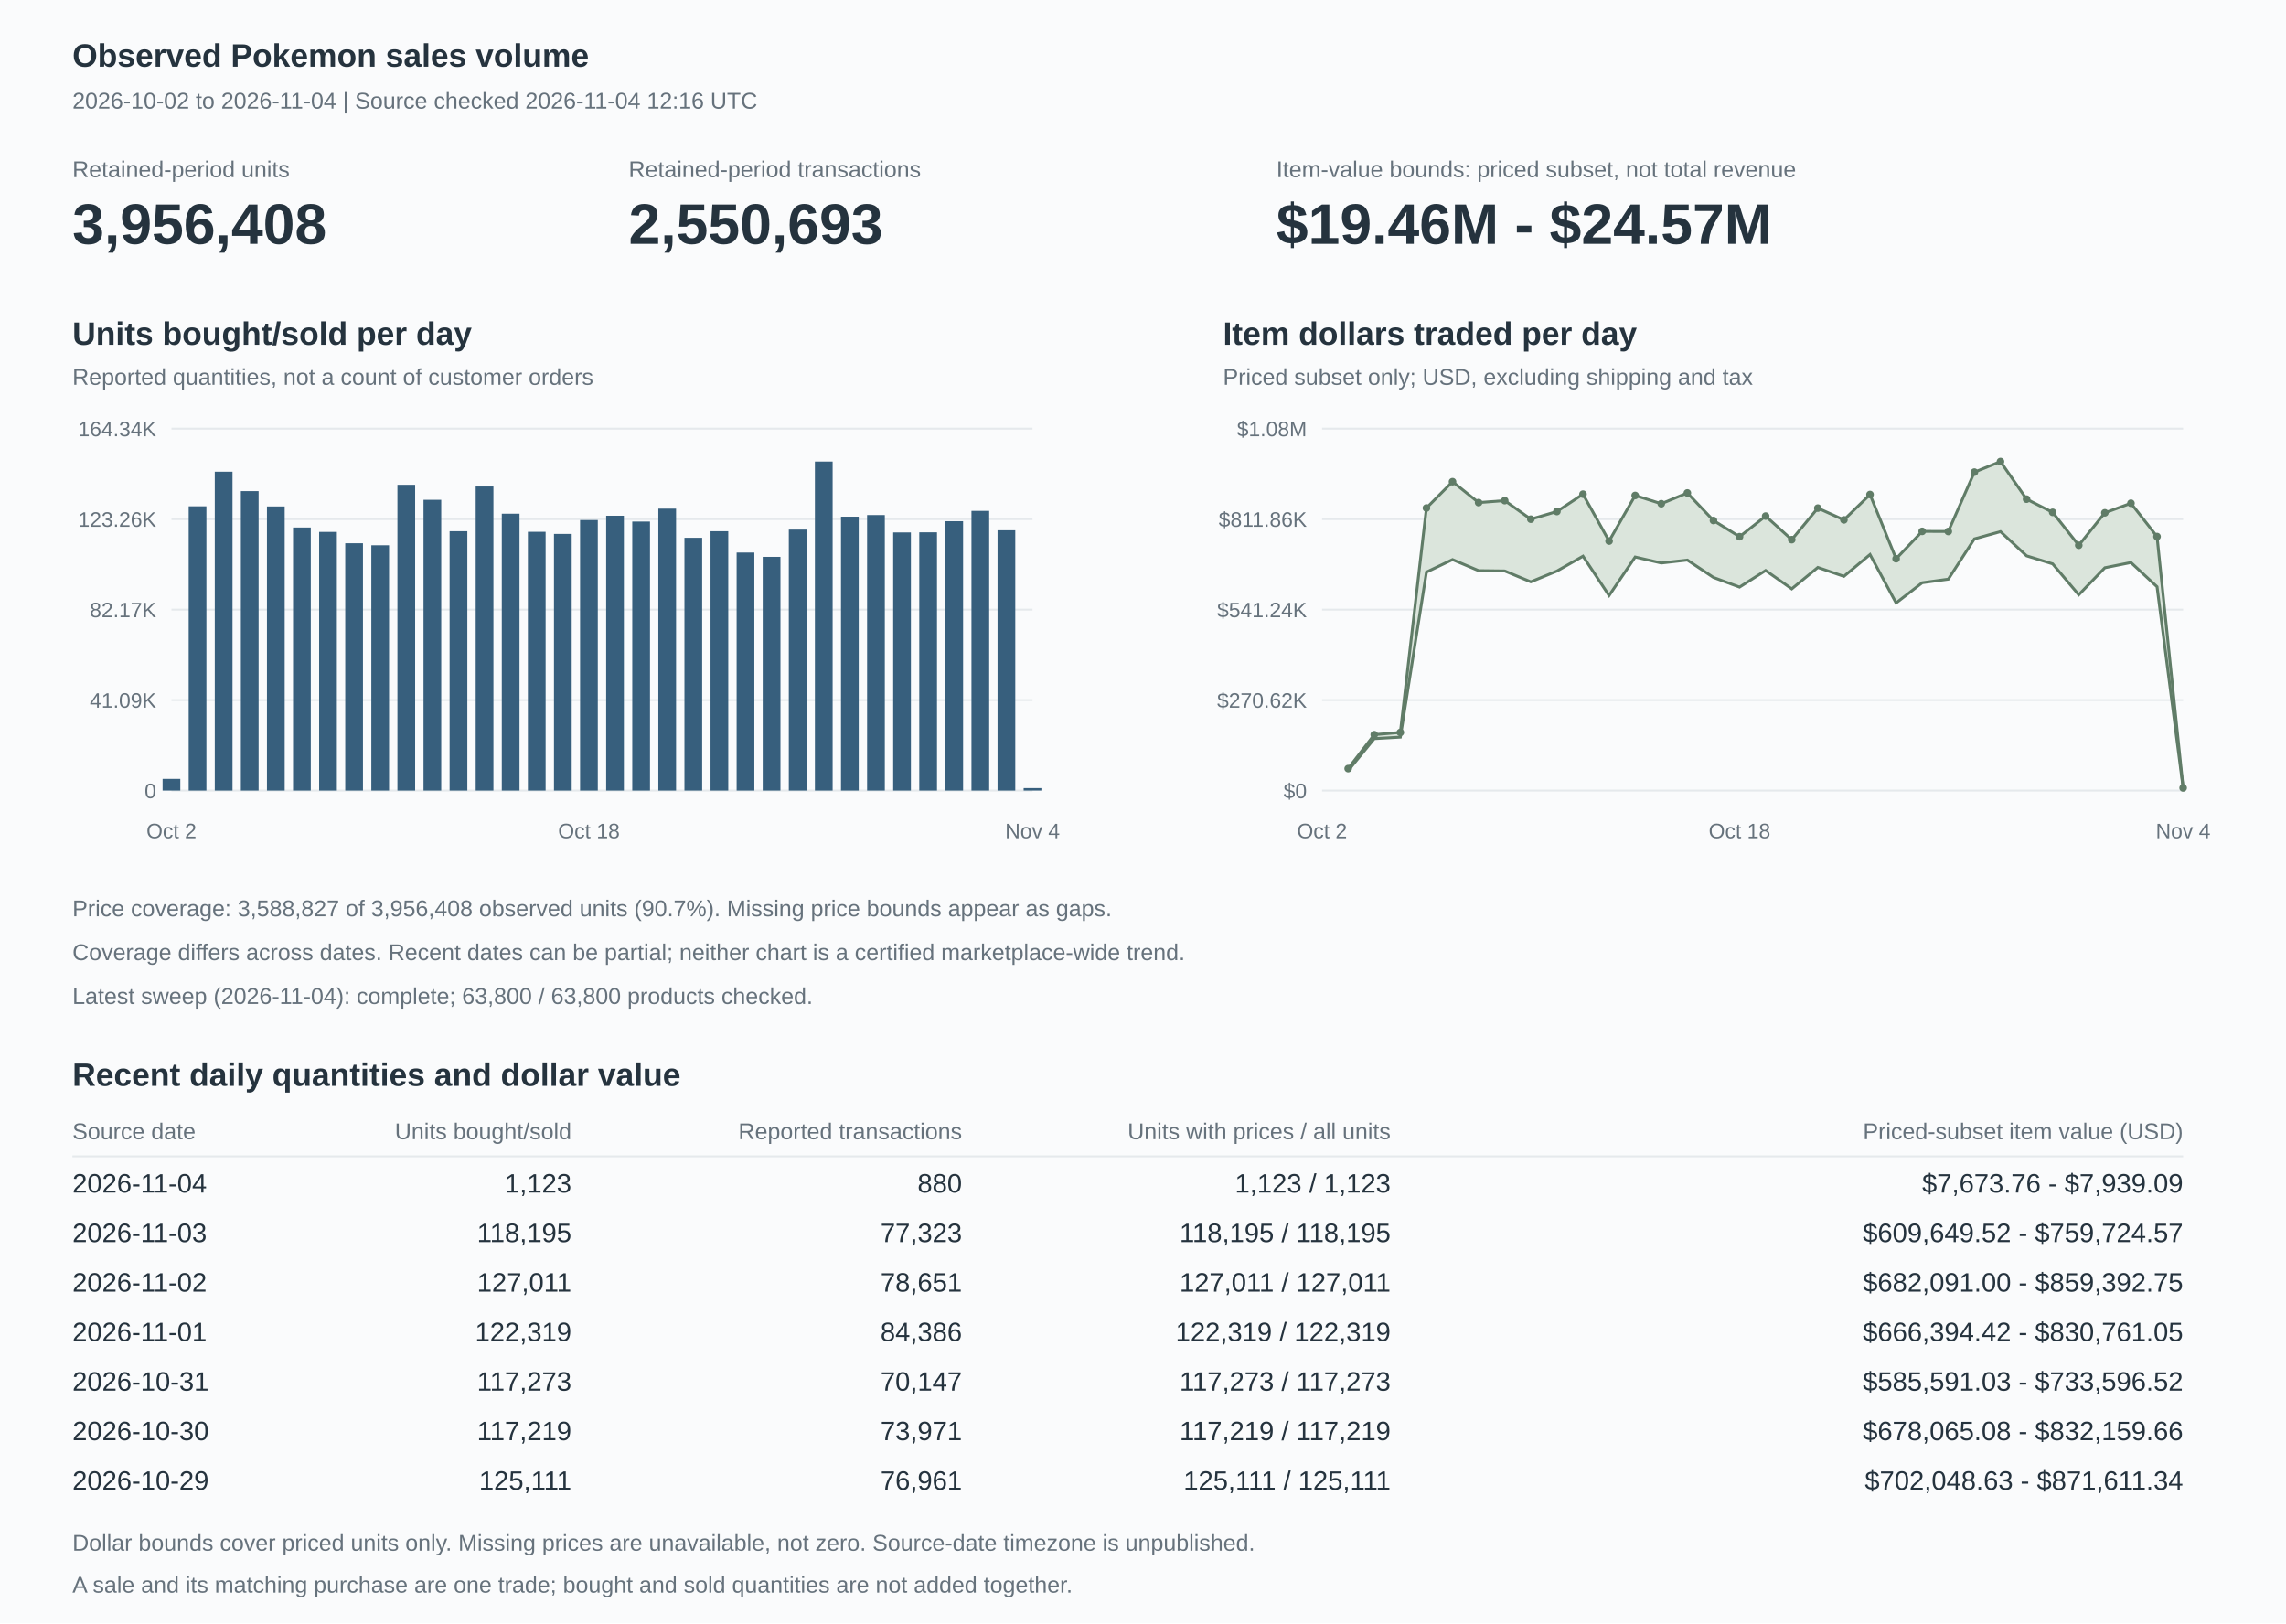
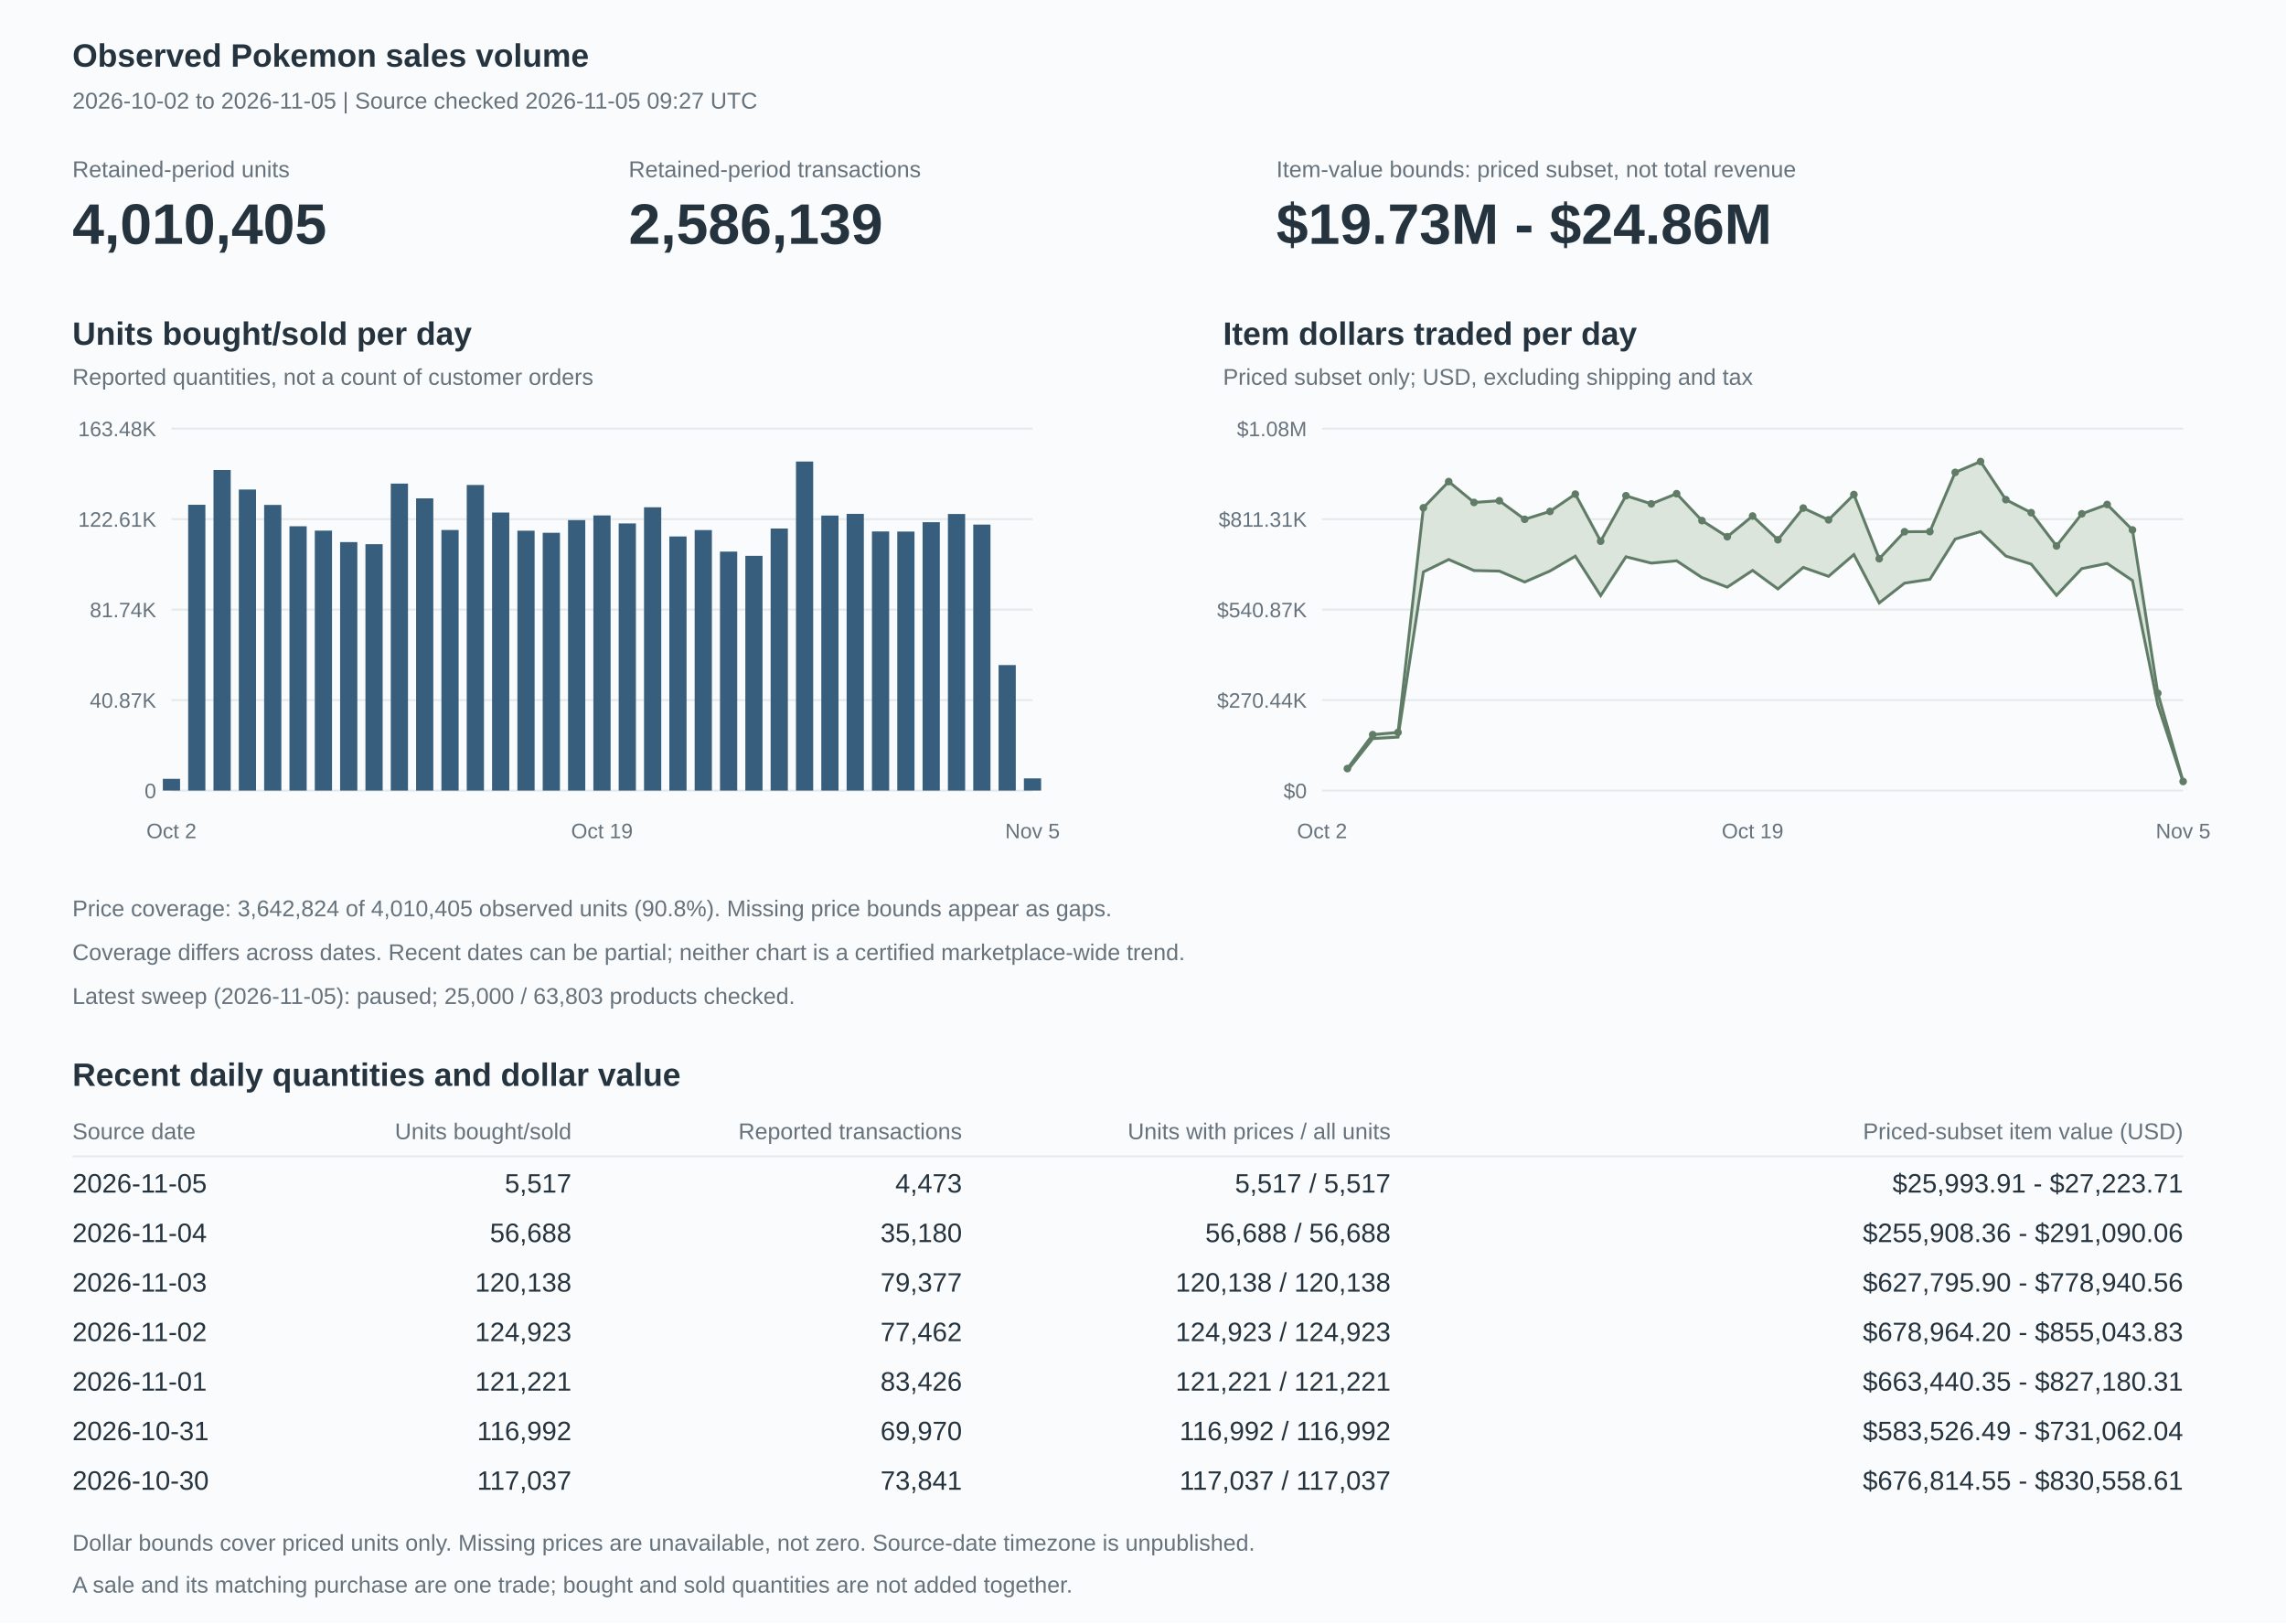
<svg xmlns="http://www.w3.org/2000/svg" width="1200" height="852" viewBox="0 0 1200 852" role="img" aria-labelledby="title description">
  <style>text{font-family:Arial,Helvetica,sans-serif;fill:#25333e;font-size:14px}.heading{font-size:17px;font-weight:600}.muted{fill:#66727c;font-size:12px}.axis{fill:#66727c;font-size:11px}.value{font-size:30px;font-weight:600}.grid{stroke:#e5e9ec;stroke-width:1}</style>
  <rect width="1200" height="852" fill="#fafbfc" />
  <text x="38" y="35" class="heading">Observed Pokemon sales volume</text>
-   <text x="38" y="57" class="muted">2026-10-02 to 2026-11-04 | Source checked 2026-11-04 12:16 UTC</text>
+   <text x="38" y="57" class="muted">2026-10-02 to 2026-11-05 | Source checked 2026-11-05 09:27 UTC</text>
  <text x="38" y="93" class="muted">Retained-period units</text>
-   <text x="38" y="128" class="value">3,956,408</text>
+   <text x="38" y="128" class="value">4,010,405</text>
  <text x="330" y="93" class="muted">Retained-period transactions</text>
-   <text x="330" y="128" class="value">2,550,693</text>
+   <text x="330" y="128" class="value">2,586,139</text>
  <text x="670" y="93" class="muted">Item-value bounds: priced subset, not total revenue</text>
-   <text x="670" y="128" class="value">$19.46M - $24.57M</text>
+   <text x="670" y="128" class="value">$19.73M - $24.86M</text>
  <text x="38" y="181" class="heading">Units bought/sold per day</text>
  <text x="38" y="202" class="muted">Reported quantities, not a count of customer orders</text>
  <path d="M90,415h452" class="grid" />
  <text x="82" y="419" text-anchor="end" class="axis">0</text>
  <path d="M90,367.5h452" class="grid" />
-   <text x="82" y="371.5" text-anchor="end" class="axis">41.09K</text>
+   <text x="82" y="371.5" text-anchor="end" class="axis">40.87K</text>
  <path d="M90,320h452" class="grid" />
-   <text x="82" y="324" text-anchor="end" class="axis">82.17K</text>
+   <text x="82" y="324" text-anchor="end" class="axis">81.74K</text>
  <path d="M90,272.5h452" class="grid" />
-   <text x="82" y="276.5" text-anchor="end" class="axis">123.26K</text>
+   <text x="82" y="276.5" text-anchor="end" class="axis">122.61K</text>
  <path d="M90,225h452" class="grid" />
-   <text x="82" y="229" text-anchor="end" class="axis">164.34K</text>
-   <rect x="85.347" y="408.859" width="9.306" height="6.141" fill="#375f7d" />
-   <rect x="99.044" y="265.765" width="9.306" height="149.235" fill="#375f7d" />
-   <rect x="112.741" y="247.601" width="9.306" height="167.399" fill="#375f7d" />
-   <rect x="126.438" y="257.796" width="9.306" height="157.204" fill="#375f7d" />
-   <rect x="140.135" y="265.84" width="9.306" height="149.16" fill="#375f7d" />
-   <rect x="153.832" y="276.893" width="9.306" height="138.107" fill="#375f7d" />
-   <rect x="167.529" y="279.203" width="9.306" height="135.797" fill="#375f7d" />
-   <rect x="181.226" y="285.161" width="9.306" height="129.839" fill="#375f7d" />
-   <rect x="194.923" y="286.222" width="9.306" height="128.778" fill="#375f7d" />
-   <rect x="208.62" y="254.481" width="9.306" height="160.519" fill="#375f7d" />
-   <rect x="222.317" y="262.353" width="9.306" height="152.647" fill="#375f7d" />
-   <rect x="236.014" y="278.842" width="9.306" height="136.158" fill="#375f7d" />
-   <rect x="249.711" y="255.378" width="9.306" height="159.622" fill="#375f7d" />
-   <rect x="263.408" y="269.65" width="9.306" height="145.35" fill="#375f7d" />
-   <rect x="277.105" y="279.146" width="9.306" height="135.854" fill="#375f7d" />
-   <rect x="290.802" y="280.259" width="9.306" height="134.741" fill="#375f7d" />
-   <rect x="304.499" y="272.97" width="9.306" height="142.03" fill="#375f7d" />
-   <rect x="318.196" y="270.718" width="9.306" height="144.282" fill="#375f7d" />
-   <rect x="331.893" y="273.773" width="9.306" height="141.227" fill="#375f7d" />
-   <rect x="345.589" y="266.995" width="9.306" height="148.005" fill="#375f7d" />
-   <rect x="359.286" y="282.287" width="9.306" height="132.713" fill="#375f7d" />
-   <rect x="372.983" y="278.846" width="9.306" height="136.154" fill="#375f7d" />
-   <rect x="386.68" y="290.045" width="9.306" height="124.955" fill="#375f7d" />
-   <rect x="400.377" y="292.312" width="9.306" height="122.688" fill="#375f7d" />
-   <rect x="414.074" y="277.996" width="9.306" height="137.004" fill="#375f7d" />
-   <rect x="427.771" y="242.273" width="9.306" height="172.727" fill="#375f7d" />
-   <rect x="441.468" y="271.21" width="9.306" height="143.79" fill="#375f7d" />
-   <rect x="455.165" y="270.357" width="9.306" height="144.643" fill="#375f7d" />
-   <rect x="468.862" y="279.481" width="9.306" height="135.519" fill="#375f7d" />
-   <rect x="482.559" y="279.419" width="9.306" height="135.581" fill="#375f7d" />
-   <rect x="496.256" y="273.585" width="9.306" height="141.415" fill="#375f7d" />
-   <rect x="509.953" y="268.16" width="9.306" height="146.84" fill="#375f7d" />
-   <rect x="523.65" y="278.353" width="9.306" height="136.647" fill="#375f7d" />
-   <rect x="537.347" y="413.702" width="9.306" height="1.298" fill="#375f7d" />
+   <text x="82" y="229" text-anchor="end" class="axis">163.48K</text>
+   <rect x="85.48" y="408.826" width="9.04" height="6.174" fill="#375f7d" />
+   <rect x="98.774" y="264.975" width="9.04" height="150.025" fill="#375f7d" />
+   <rect x="112.068" y="246.715" width="9.04" height="168.285" fill="#375f7d" />
+   <rect x="125.362" y="256.963" width="9.04" height="158.037" fill="#375f7d" />
+   <rect x="138.656" y="265.05" width="9.04" height="149.95" fill="#375f7d" />
+   <rect x="151.951" y="276.245" width="9.04" height="138.755" fill="#375f7d" />
+   <rect x="165.245" y="278.535" width="9.04" height="136.465" fill="#375f7d" />
+   <rect x="178.539" y="284.561" width="9.04" height="130.439" fill="#375f7d" />
+   <rect x="191.833" y="285.652" width="9.04" height="129.348" fill="#375f7d" />
+   <rect x="205.127" y="253.852" width="9.04" height="161.148" fill="#375f7d" />
+   <rect x="218.421" y="261.601" width="9.04" height="153.399" fill="#375f7d" />
+   <rect x="231.715" y="278.215" width="9.04" height="136.785" fill="#375f7d" />
+   <rect x="245.009" y="254.581" width="9.04" height="160.419" fill="#375f7d" />
+   <rect x="258.304" y="269.048" width="9.04" height="145.952" fill="#375f7d" />
+   <rect x="271.598" y="278.581" width="9.04" height="136.419" fill="#375f7d" />
+   <rect x="284.892" y="279.671" width="9.04" height="135.329" fill="#375f7d" />
+   <rect x="298.186" y="273.02" width="9.04" height="141.98" fill="#375f7d" />
+   <rect x="311.48" y="270.565" width="9.04" height="144.435" fill="#375f7d" />
+   <rect x="324.774" y="274.767" width="9.04" height="140.233" fill="#375f7d" />
+   <rect x="338.068" y="266.279" width="9.04" height="148.721" fill="#375f7d" />
+   <rect x="351.362" y="281.608" width="9.04" height="133.392" fill="#375f7d" />
+   <rect x="364.656" y="278.252" width="9.04" height="136.748" fill="#375f7d" />
+   <rect x="377.951" y="289.55" width="9.04" height="125.45" fill="#375f7d" />
+   <rect x="391.245" y="291.771" width="9.04" height="123.229" fill="#375f7d" />
+   <rect x="404.539" y="277.427" width="9.04" height="137.573" fill="#375f7d" />
+   <rect x="417.833" y="242.273" width="9.04" height="172.727" fill="#375f7d" />
+   <rect x="431.127" y="270.631" width="9.04" height="144.369" fill="#375f7d" />
+   <rect x="444.421" y="269.74" width="9.04" height="145.26" fill="#375f7d" />
+   <rect x="457.715" y="278.975" width="9.04" height="136.025" fill="#375f7d" />
+   <rect x="471.009" y="279.027" width="9.04" height="135.973" fill="#375f7d" />
+   <rect x="484.304" y="274.112" width="9.04" height="140.888" fill="#375f7d" />
+   <rect x="497.598" y="269.81" width="9.04" height="145.19" fill="#375f7d" />
+   <rect x="510.892" y="275.371" width="9.04" height="139.629" fill="#375f7d" />
+   <rect x="524.186" y="349.115" width="9.04" height="65.885" fill="#375f7d" />
+   <rect x="537.48" y="408.588" width="9.04" height="6.412" fill="#375f7d" />
  <text x="90" y="440" text-anchor="middle" class="axis">Oct 2</text>
-   <text x="309.152" y="440" text-anchor="middle" class="axis">Oct 18</text>
-   <text x="542" y="440" text-anchor="middle" class="axis">Nov 4</text>
+   <text x="316" y="440" text-anchor="middle" class="axis">Oct 19</text>
+   <text x="542" y="440" text-anchor="middle" class="axis">Nov 5</text>
  <text x="642" y="181" class="heading">Item dollars traded per day</text>
  <text x="642" y="202" class="muted">Priced subset only; USD, excluding shipping and tax</text>
  <path d="M694,415h452" class="grid" />
  <text x="686" y="419" text-anchor="end" class="axis">$0</text>
  <path d="M694,367.5h452" class="grid" />
-   <text x="686" y="371.5" text-anchor="end" class="axis">$270.62K</text>
+   <text x="686" y="371.5" text-anchor="end" class="axis">$270.44K</text>
  <path d="M694,320h452" class="grid" />
-   <text x="686" y="324" text-anchor="end" class="axis">$541.24K</text>
+   <text x="686" y="324" text-anchor="end" class="axis">$540.87K</text>
  <path d="M694,272.5h452" class="grid" />
-   <text x="686" y="276.5" text-anchor="end" class="axis">$811.86K</text>
+   <text x="686" y="276.5" text-anchor="end" class="axis">$811.31K</text>
  <path d="M694,225h452" class="grid" />
  <text x="686" y="229" text-anchor="end" class="axis">$1.08M</text>
-   <polygon points="707.697,403.453 721.394,385.644 735.091,384.473 748.788,266.657 762.485,252.861 776.182,263.815 789.879,262.77 803.576,272.529 817.273,268.499 830.97,259.404 844.667,284.024 858.364,260.08 872.061,264.408 885.758,258.768 899.455,273.22 913.152,281.721 926.848,270.91 940.545,283.276 954.242,266.717 967.939,272.896 981.636,259.587 995.333,293.301 1009.03,278.921 1022.727,278.983 1036.424,247.827 1050.121,242.273 1063.818,262.012 1077.515,268.937 1091.212,286.237 1104.909,269.182 1118.606,264.157 1132.303,281.651 1146,413.607 1146,413.653 1132.303,307.993 1118.606,295.277 1104.909,298.033 1091.212,312.215 1077.515,295.984 1063.818,291.774 1050.121,279.045 1036.424,282.861 1022.727,304.026 1009.03,305.893 995.333,316.502 981.636,291.091 967.939,302.54 954.242,297.861 940.545,309.11 926.848,299.461 913.152,308.186 899.455,303.113 885.758,293.996 872.061,295.533 858.364,292.393 844.667,312.606 830.97,291.959 817.273,299.765 803.576,305.425 789.879,299.713 776.182,299.549 762.485,293.751 748.788,300.309 735.091,386.944 721.394,387.732 707.697,404.525" fill="#dbe5dc" />
-   <polyline points="707.697,404.525 721.394,387.732 735.091,386.944 748.788,300.309 762.485,293.751 776.182,299.549 789.879,299.713 803.576,305.425 817.273,299.765 830.97,291.959 844.667,312.606 858.364,292.393 872.061,295.533 885.758,293.996 899.455,303.113 913.152,308.186 926.848,299.461 940.545,309.11 954.242,297.861 967.939,302.54 981.636,291.091 995.333,316.502 1009.03,305.893 1022.727,304.026 1036.424,282.861 1050.121,279.045 1063.818,291.774 1077.515,295.984 1091.212,312.215 1104.909,298.033 1118.606,295.277 1132.303,307.993 1146,413.653" fill="none" stroke="#607c67" stroke-width="1.5" />
-   <polyline points="707.697,403.453 721.394,385.644 735.091,384.473 748.788,266.657 762.485,252.861 776.182,263.815 789.879,262.77 803.576,272.529 817.273,268.499 830.97,259.404 844.667,284.024 858.364,260.08 872.061,264.408 885.758,258.768 899.455,273.22 913.152,281.721 926.848,270.91 940.545,283.276 954.242,266.717 967.939,272.896 981.636,259.587 995.333,293.301 1009.03,278.921 1022.727,278.983 1036.424,247.827 1050.121,242.273 1063.818,262.012 1077.515,268.937 1091.212,286.237 1104.909,269.182 1118.606,264.157 1132.303,281.651 1146,413.607" fill="none" stroke="#607c67" stroke-width="1.5" />
-   <circle cx="707.697" cy="403.453" r="2" fill="#607c67" />
-   <circle cx="721.394" cy="385.644" r="2" fill="#607c67" />
-   <circle cx="735.091" cy="384.473" r="2" fill="#607c67" />
-   <circle cx="748.788" cy="266.657" r="2" fill="#607c67" />
-   <circle cx="762.485" cy="252.861" r="2" fill="#607c67" />
-   <circle cx="776.182" cy="263.815" r="2" fill="#607c67" />
-   <circle cx="789.879" cy="262.77" r="2" fill="#607c67" />
-   <circle cx="803.576" cy="272.529" r="2" fill="#607c67" />
-   <circle cx="817.273" cy="268.499" r="2" fill="#607c67" />
-   <circle cx="830.97" cy="259.404" r="2" fill="#607c67" />
-   <circle cx="844.667" cy="284.024" r="2" fill="#607c67" />
-   <circle cx="858.364" cy="260.08" r="2" fill="#607c67" />
-   <circle cx="872.061" cy="264.408" r="2" fill="#607c67" />
-   <circle cx="885.758" cy="258.768" r="2" fill="#607c67" />
-   <circle cx="899.455" cy="273.22" r="2" fill="#607c67" />
-   <circle cx="913.152" cy="281.721" r="2" fill="#607c67" />
-   <circle cx="926.848" cy="270.91" r="2" fill="#607c67" />
-   <circle cx="940.545" cy="283.276" r="2" fill="#607c67" />
-   <circle cx="954.242" cy="266.717" r="2" fill="#607c67" />
-   <circle cx="967.939" cy="272.896" r="2" fill="#607c67" />
-   <circle cx="981.636" cy="259.587" r="2" fill="#607c67" />
-   <circle cx="995.333" cy="293.301" r="2" fill="#607c67" />
-   <circle cx="1009.03" cy="278.921" r="2" fill="#607c67" />
-   <circle cx="1022.727" cy="278.983" r="2" fill="#607c67" />
-   <circle cx="1036.424" cy="247.827" r="2" fill="#607c67" />
-   <circle cx="1050.121" cy="242.273" r="2" fill="#607c67" />
-   <circle cx="1063.818" cy="262.012" r="2" fill="#607c67" />
-   <circle cx="1077.515" cy="268.937" r="2" fill="#607c67" />
-   <circle cx="1091.212" cy="286.237" r="2" fill="#607c67" />
-   <circle cx="1104.909" cy="269.182" r="2" fill="#607c67" />
-   <circle cx="1118.606" cy="264.157" r="2" fill="#607c67" />
-   <circle cx="1132.303" cy="281.651" r="2" fill="#607c67" />
-   <circle cx="1146" cy="413.607" r="2" fill="#607c67" />
+   <polygon points="707.294,403.445 720.588,385.624 733.882,384.452 747.176,266.555 760.471,252.799 773.765,263.744 787.059,262.848 800.353,272.602 813.647,268.455 826.941,259.381 840.235,284.082 853.529,260.216 866.824,264.479 880.118,259.15 893.412,273.283 906.706,281.751 920,270.876 933.294,283.34 946.588,266.697 959.882,272.898 973.176,259.609 986.471,293.296 999.765,279.127 1013.059,279.054 1026.353,247.966 1039.647,242.273 1052.941,262.283 1066.235,269.118 1079.529,286.594 1092.824,269.712 1106.118,264.818 1119.412,278.185 1132.706,363.872 1146,410.218 1146,410.434 1132.706,370.052 1119.412,304.732 1106.118,295.745 1092.824,298.471 1079.529,312.508 1066.235,296.122 1052.941,291.878 1039.647,279.046 1026.353,282.95 1013.059,304.084 999.765,306.107 986.471,316.5 973.176,291.111 959.882,302.54 946.588,297.85 933.294,309.153 920,299.425 906.706,308.209 893.412,303.177 880.118,294.377 866.824,295.6 853.529,292.261 840.235,312.666 826.941,291.951 813.647,299.728 800.353,305.507 787.059,299.775 773.765,299.496 760.471,293.697 747.176,300.231 733.882,386.925 720.588,387.713 707.294,404.518" fill="#dbe5dc" />
+   <polyline points="707.294,404.518 720.588,387.713 733.882,386.925 747.176,300.231 760.471,293.697 773.765,299.496 787.059,299.775 800.353,305.507 813.647,299.728 826.941,291.951 840.235,312.666 853.529,292.261 866.824,295.6 880.118,294.377 893.412,303.177 906.706,308.209 920,299.425 933.294,309.153 946.588,297.85 959.882,302.54 973.176,291.111 986.471,316.5 999.765,306.107 1013.059,304.084 1026.353,282.95 1039.647,279.046 1052.941,291.878 1066.235,296.122 1079.529,312.508 1092.824,298.471 1106.118,295.745 1119.412,304.732 1132.706,370.052 1146,410.434" fill="none" stroke="#607c67" stroke-width="1.5" />
+   <polyline points="707.294,403.445 720.588,385.624 733.882,384.452 747.176,266.555 760.471,252.799 773.765,263.744 787.059,262.848 800.353,272.602 813.647,268.455 826.941,259.381 840.235,284.082 853.529,260.216 866.824,264.479 880.118,259.15 893.412,273.283 906.706,281.751 920,270.876 933.294,283.34 946.588,266.697 959.882,272.898 973.176,259.609 986.471,293.296 999.765,279.127 1013.059,279.054 1026.353,247.966 1039.647,242.273 1052.941,262.283 1066.235,269.118 1079.529,286.594 1092.824,269.712 1106.118,264.818 1119.412,278.185 1132.706,363.872 1146,410.218" fill="none" stroke="#607c67" stroke-width="1.5" />
+   <circle cx="707.294" cy="403.445" r="2" fill="#607c67" />
+   <circle cx="720.588" cy="385.624" r="2" fill="#607c67" />
+   <circle cx="733.882" cy="384.452" r="2" fill="#607c67" />
+   <circle cx="747.176" cy="266.555" r="2" fill="#607c67" />
+   <circle cx="760.471" cy="252.799" r="2" fill="#607c67" />
+   <circle cx="773.765" cy="263.744" r="2" fill="#607c67" />
+   <circle cx="787.059" cy="262.848" r="2" fill="#607c67" />
+   <circle cx="800.353" cy="272.602" r="2" fill="#607c67" />
+   <circle cx="813.647" cy="268.455" r="2" fill="#607c67" />
+   <circle cx="826.941" cy="259.381" r="2" fill="#607c67" />
+   <circle cx="840.235" cy="284.082" r="2" fill="#607c67" />
+   <circle cx="853.529" cy="260.216" r="2" fill="#607c67" />
+   <circle cx="866.824" cy="264.479" r="2" fill="#607c67" />
+   <circle cx="880.118" cy="259.15" r="2" fill="#607c67" />
+   <circle cx="893.412" cy="273.283" r="2" fill="#607c67" />
+   <circle cx="906.706" cy="281.751" r="2" fill="#607c67" />
+   <circle cx="920" cy="270.876" r="2" fill="#607c67" />
+   <circle cx="933.294" cy="283.34" r="2" fill="#607c67" />
+   <circle cx="946.588" cy="266.697" r="2" fill="#607c67" />
+   <circle cx="959.882" cy="272.898" r="2" fill="#607c67" />
+   <circle cx="973.176" cy="259.609" r="2" fill="#607c67" />
+   <circle cx="986.471" cy="293.296" r="2" fill="#607c67" />
+   <circle cx="999.765" cy="279.127" r="2" fill="#607c67" />
+   <circle cx="1013.059" cy="279.054" r="2" fill="#607c67" />
+   <circle cx="1026.353" cy="247.966" r="2" fill="#607c67" />
+   <circle cx="1039.647" cy="242.273" r="2" fill="#607c67" />
+   <circle cx="1052.941" cy="262.283" r="2" fill="#607c67" />
+   <circle cx="1066.235" cy="269.118" r="2" fill="#607c67" />
+   <circle cx="1079.529" cy="286.594" r="2" fill="#607c67" />
+   <circle cx="1092.824" cy="269.712" r="2" fill="#607c67" />
+   <circle cx="1106.118" cy="264.818" r="2" fill="#607c67" />
+   <circle cx="1119.412" cy="278.185" r="2" fill="#607c67" />
+   <circle cx="1132.706" cy="363.872" r="2" fill="#607c67" />
+   <circle cx="1146" cy="410.218" r="2" fill="#607c67" />
  <text x="694" y="440" text-anchor="middle" class="axis">Oct 2</text>
-   <text x="913.152" y="440" text-anchor="middle" class="axis">Oct 18</text>
-   <text x="1146" y="440" text-anchor="middle" class="axis">Nov 4</text>
-   <text x="38" y="481" class="muted">Price coverage: 3,588,827 of 3,956,408 observed units (90.7%). Missing price bounds appear as gaps.</text>
+   <text x="920" y="440" text-anchor="middle" class="axis">Oct 19</text>
+   <text x="1146" y="440" text-anchor="middle" class="axis">Nov 5</text>
+   <text x="38" y="481" class="muted">Price coverage: 3,642,824 of 4,010,405 observed units (90.8%). Missing price bounds appear as gaps.</text>
  <text x="38" y="504" class="muted">Coverage differs across dates. Recent dates can be partial; neither chart is a certified marketplace-wide trend.</text>
-   <text x="38" y="527" class="muted">Latest sweep (2026-11-04): complete; 63,800 / 63,800 products checked.</text>
+   <text x="38" y="527" class="muted">Latest sweep (2026-11-05): paused; 25,000 / 63,803 products checked.</text>
  <text x="38" y="570" class="heading">Recent daily quantities and dollar value</text>
  <text x="38" y="598" class="muted">Source date</text>
  <text x="300" y="598" text-anchor="end" class="muted">Units bought/sold</text>
  <text x="505" y="598" text-anchor="end" class="muted">Reported transactions</text>
  <text x="730" y="598" text-anchor="end" class="muted">Units with prices / all units</text>
  <text x="1146" y="598" text-anchor="end" class="muted">Priced-subset item value (USD)</text>
  <path d="M38,607h1108" class="grid" />
-   <text x="38" y="626">2026-11-04</text>
-   <text x="300" y="626" text-anchor="end">1,123</text>
-   <text x="505" y="626" text-anchor="end">880</text>
-   <text x="730" y="626" text-anchor="end">1,123 / 1,123</text>
-   <text x="1146" y="626" text-anchor="end">$7,673.76 - $7,939.09</text>
-   <text x="38" y="652">2026-11-03</text>
-   <text x="300" y="652" text-anchor="end">118,195</text>
-   <text x="505" y="652" text-anchor="end">77,323</text>
-   <text x="730" y="652" text-anchor="end">118,195 / 118,195</text>
-   <text x="1146" y="652" text-anchor="end">$609,649.52 - $759,724.57</text>
-   <text x="38" y="678">2026-11-02</text>
-   <text x="300" y="678" text-anchor="end">127,011</text>
-   <text x="505" y="678" text-anchor="end">78,651</text>
-   <text x="730" y="678" text-anchor="end">127,011 / 127,011</text>
-   <text x="1146" y="678" text-anchor="end">$682,091.00 - $859,392.75</text>
-   <text x="38" y="704">2026-11-01</text>
-   <text x="300" y="704" text-anchor="end">122,319</text>
-   <text x="505" y="704" text-anchor="end">84,386</text>
-   <text x="730" y="704" text-anchor="end">122,319 / 122,319</text>
-   <text x="1146" y="704" text-anchor="end">$666,394.42 - $830,761.05</text>
-   <text x="38" y="730">2026-10-31</text>
-   <text x="300" y="730" text-anchor="end">117,273</text>
-   <text x="505" y="730" text-anchor="end">70,147</text>
-   <text x="730" y="730" text-anchor="end">117,273 / 117,273</text>
-   <text x="1146" y="730" text-anchor="end">$585,591.03 - $733,596.52</text>
-   <text x="38" y="756">2026-10-30</text>
-   <text x="300" y="756" text-anchor="end">117,219</text>
-   <text x="505" y="756" text-anchor="end">73,971</text>
-   <text x="730" y="756" text-anchor="end">117,219 / 117,219</text>
-   <text x="1146" y="756" text-anchor="end">$678,065.08 - $832,159.66</text>
-   <text x="38" y="782">2026-10-29</text>
-   <text x="300" y="782" text-anchor="end">125,111</text>
-   <text x="505" y="782" text-anchor="end">76,961</text>
-   <text x="730" y="782" text-anchor="end">125,111 / 125,111</text>
-   <text x="1146" y="782" text-anchor="end">$702,048.63 - $871,611.34</text>
+   <text x="38" y="626">2026-11-05</text>
+   <text x="300" y="626" text-anchor="end">5,517</text>
+   <text x="505" y="626" text-anchor="end">4,473</text>
+   <text x="730" y="626" text-anchor="end">5,517 / 5,517</text>
+   <text x="1146" y="626" text-anchor="end">$25,993.91 - $27,223.71</text>
+   <text x="38" y="652">2026-11-04</text>
+   <text x="300" y="652" text-anchor="end">56,688</text>
+   <text x="505" y="652" text-anchor="end">35,180</text>
+   <text x="730" y="652" text-anchor="end">56,688 / 56,688</text>
+   <text x="1146" y="652" text-anchor="end">$255,908.36 - $291,090.06</text>
+   <text x="38" y="678">2026-11-03</text>
+   <text x="300" y="678" text-anchor="end">120,138</text>
+   <text x="505" y="678" text-anchor="end">79,377</text>
+   <text x="730" y="678" text-anchor="end">120,138 / 120,138</text>
+   <text x="1146" y="678" text-anchor="end">$627,795.90 - $778,940.56</text>
+   <text x="38" y="704">2026-11-02</text>
+   <text x="300" y="704" text-anchor="end">124,923</text>
+   <text x="505" y="704" text-anchor="end">77,462</text>
+   <text x="730" y="704" text-anchor="end">124,923 / 124,923</text>
+   <text x="1146" y="704" text-anchor="end">$678,964.20 - $855,043.83</text>
+   <text x="38" y="730">2026-11-01</text>
+   <text x="300" y="730" text-anchor="end">121,221</text>
+   <text x="505" y="730" text-anchor="end">83,426</text>
+   <text x="730" y="730" text-anchor="end">121,221 / 121,221</text>
+   <text x="1146" y="730" text-anchor="end">$663,440.35 - $827,180.31</text>
+   <text x="38" y="756">2026-10-31</text>
+   <text x="300" y="756" text-anchor="end">116,992</text>
+   <text x="505" y="756" text-anchor="end">69,970</text>
+   <text x="730" y="756" text-anchor="end">116,992 / 116,992</text>
+   <text x="1146" y="756" text-anchor="end">$583,526.49 - $731,062.04</text>
+   <text x="38" y="782">2026-10-30</text>
+   <text x="300" y="782" text-anchor="end">117,037</text>
+   <text x="505" y="782" text-anchor="end">73,841</text>
+   <text x="730" y="782" text-anchor="end">117,037 / 117,037</text>
+   <text x="1146" y="782" text-anchor="end">$676,814.55 - $830,558.61</text>
  <text x="38" y="814" class="muted">Dollar bounds cover priced units only. Missing prices are unavailable, not zero. Source-date timezone is unpublished.</text>
  <text x="38" y="836" class="muted">A sale and its matching purchase are one trade; bought and sold quantities are not added together.</text>
</svg>
